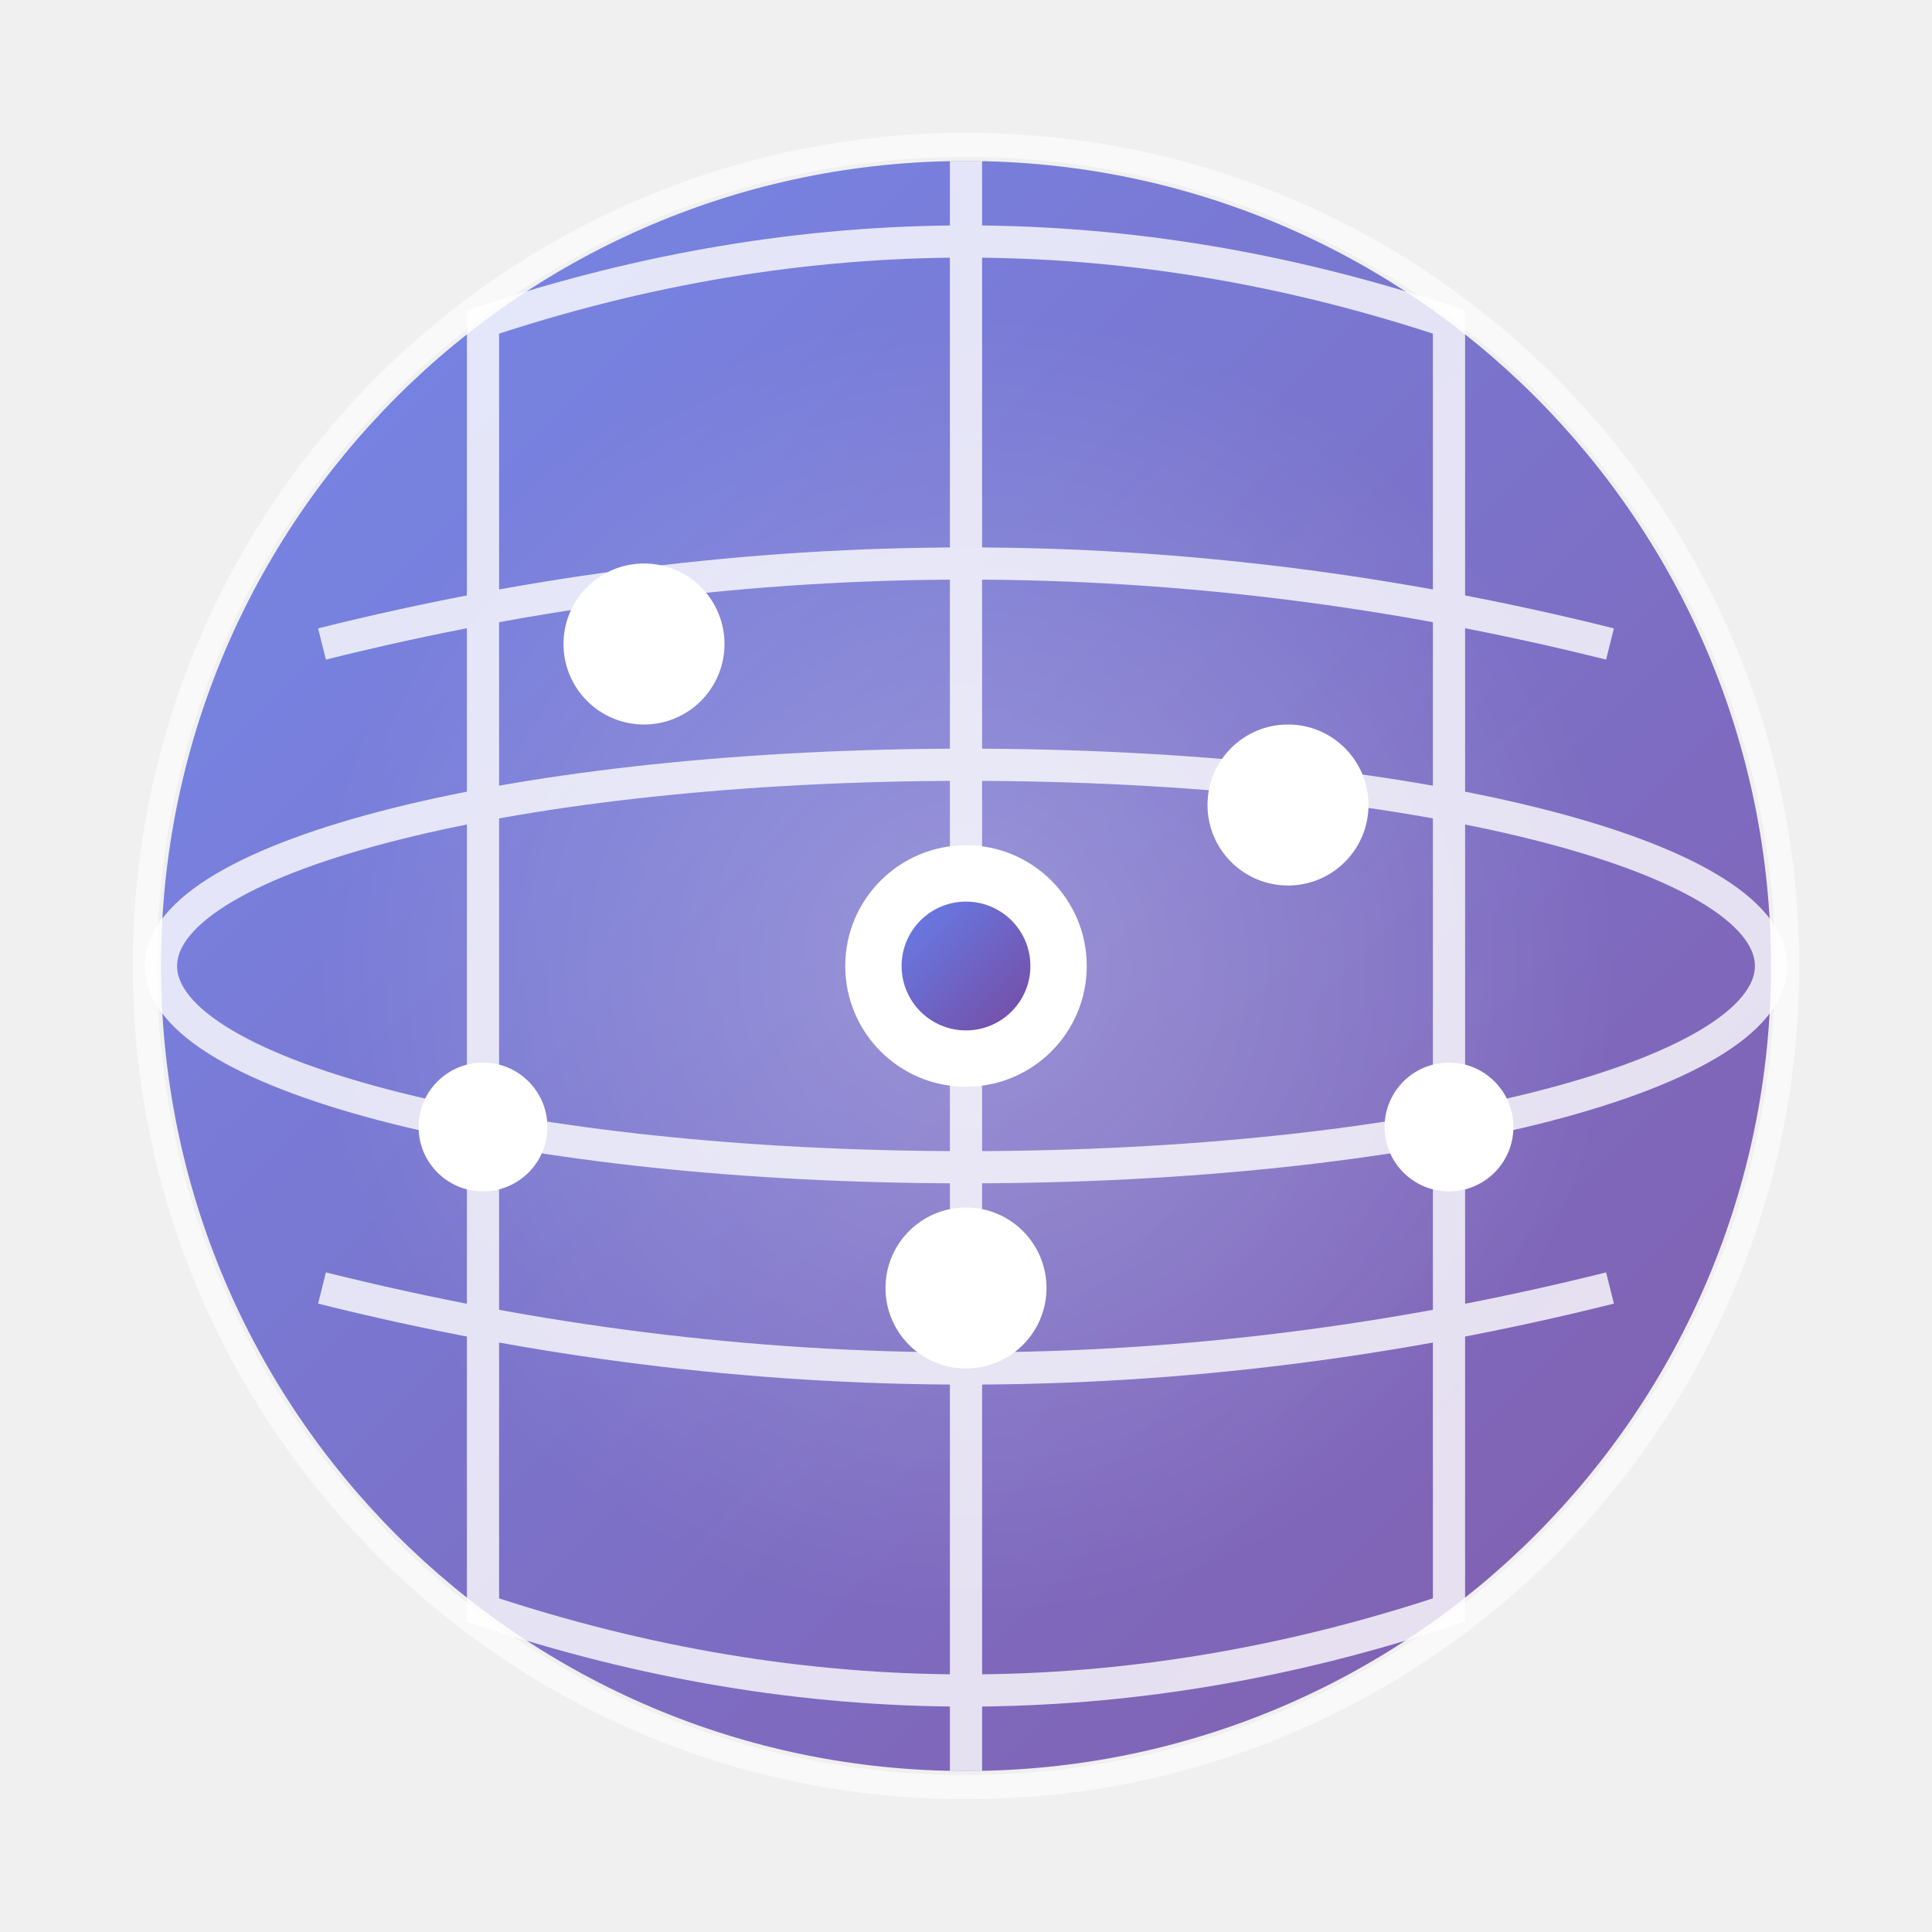
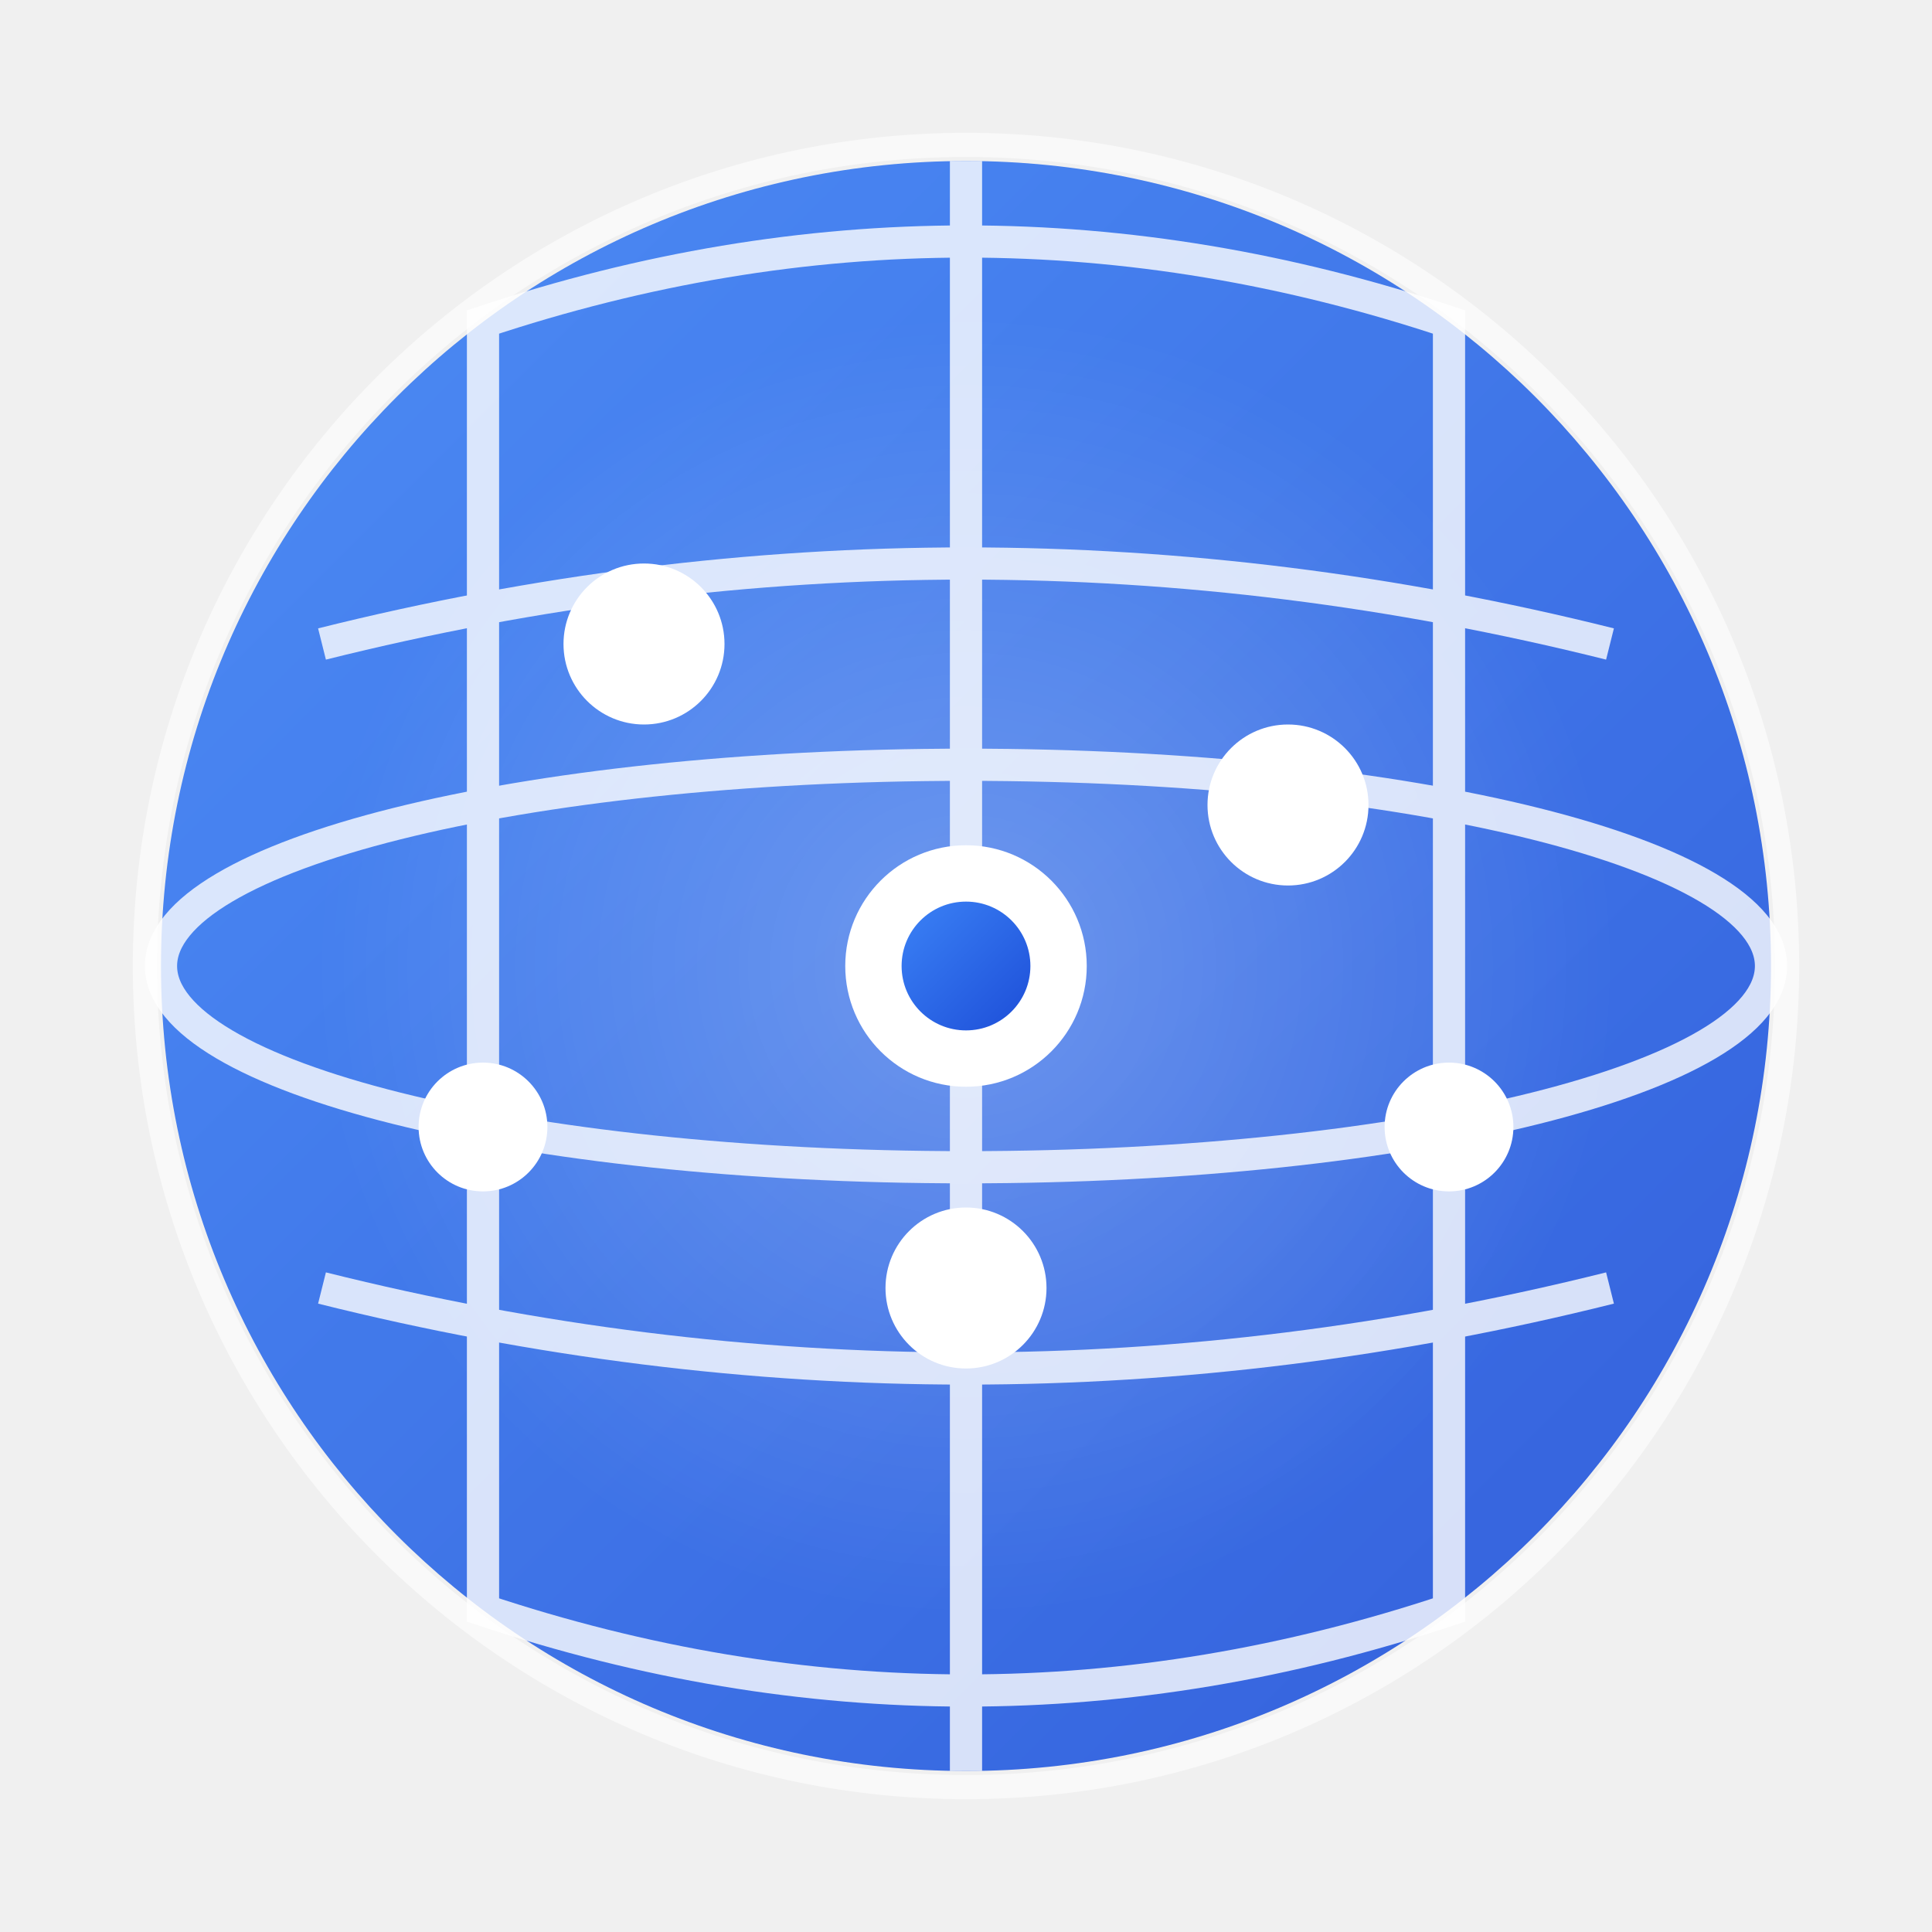
<svg xmlns="http://www.w3.org/2000/svg" viewBox="0 0 24 24" width="24" height="24">
  <defs>
    <linearGradient id="modernGradient" x1="0%" y1="0%" x2="100%" y2="100%">
-       <stop offset="0%" style="stop-color:#667eea;stop-opacity:1" />
-       <stop offset="100%" style="stop-color:#764ba2;stop-opacity:1" />
+       <stop offset="0%" style="stop-color:#3b82f6;stop-opacity:1" />
+       <stop offset="100%" style="stop-color:#1d4ed8;stop-opacity:1" />
    </linearGradient>
    <radialGradient id="centerGlow" cx="50%" cy="50%" r="50%">
      <stop offset="0%" style="stop-color:#ffffff;stop-opacity:0.8" />
      <stop offset="100%" style="stop-color:#ffffff;stop-opacity:0" />
    </radialGradient>
  </defs>
  <circle cx="12" cy="12" r="10" fill="url(#modernGradient)" opacity="0.9" />
  <circle cx="12" cy="12" r="8" fill="url(#centerGlow)" opacity="0.3" />
  <g stroke="#ffffff" stroke-width="0.4" fill="none" opacity="0.8">
    <line x1="12" y1="2" x2="12" y2="22" />
    <path d="M 6 4 Q 12 2 18 4 L 18 20 Q 12 22 6 20 Z" />
    <ellipse cx="12" cy="12" rx="10" ry="2.5" />
    <path d="M 4 8 Q 12 6 20 8" />
    <path d="M 4 16 Q 12 18 20 16" />
  </g>
  <g fill="#ffffff">
    <circle cx="8" cy="8" r="1" />
    <circle cx="16" cy="10" r="1" />
    <circle cx="12" cy="16" r="1" />
    <circle cx="6" cy="14" r="0.8" />
    <circle cx="18" cy="14" r="0.8" />
  </g>
  <g fill="#ffffff">
    <circle cx="12" cy="12" r="1.5" />
    <circle cx="12" cy="12" r="0.8" fill="url(#modernGradient)" />
  </g>
  <circle cx="12" cy="12" r="10.2" stroke="#ffffff" stroke-width="0.3" fill="none" opacity="0.6" />
</svg>
